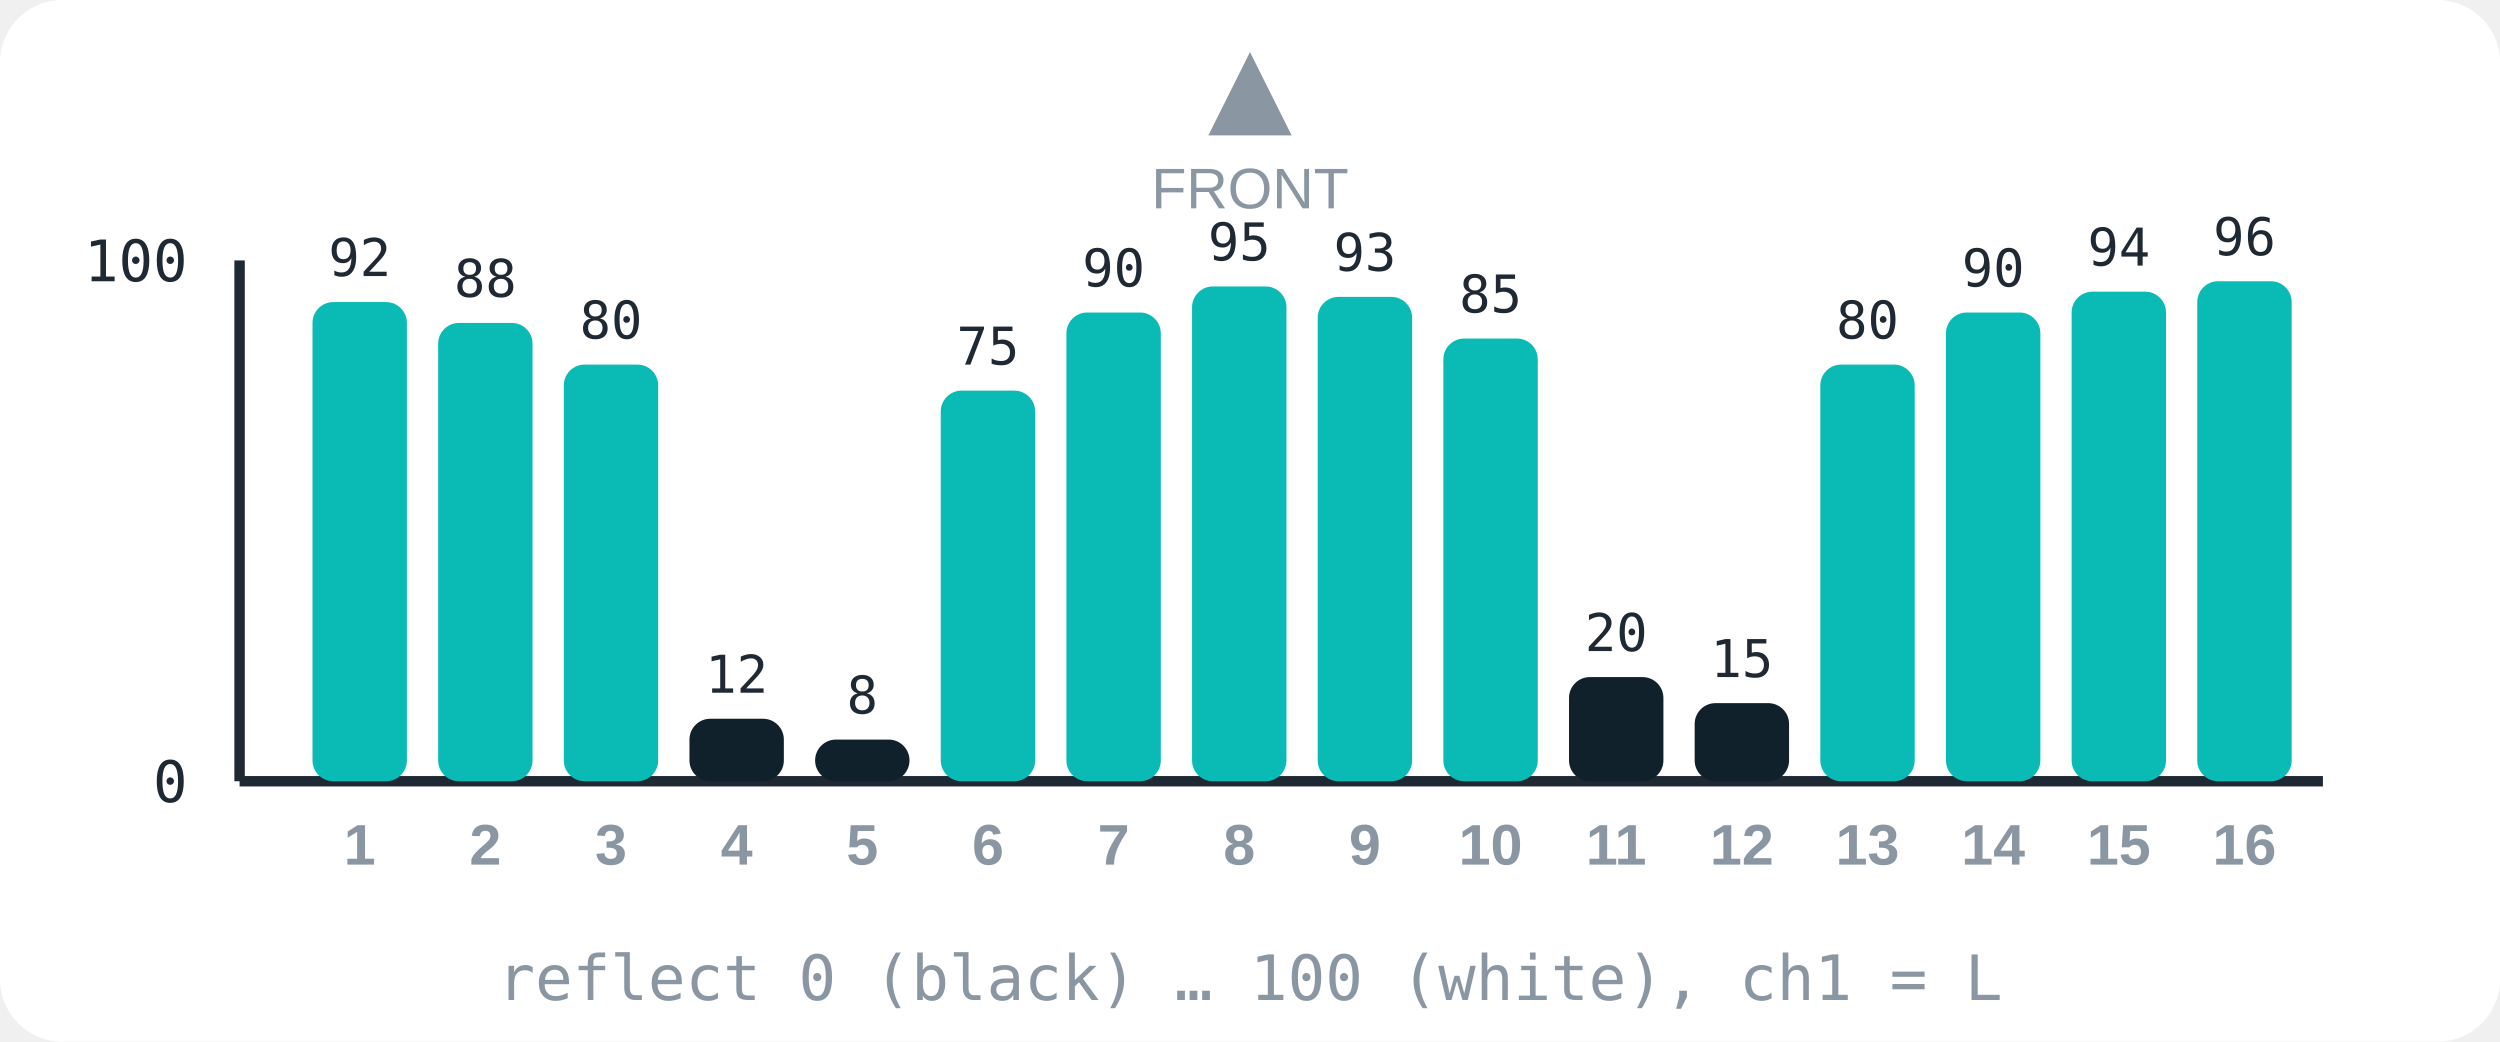
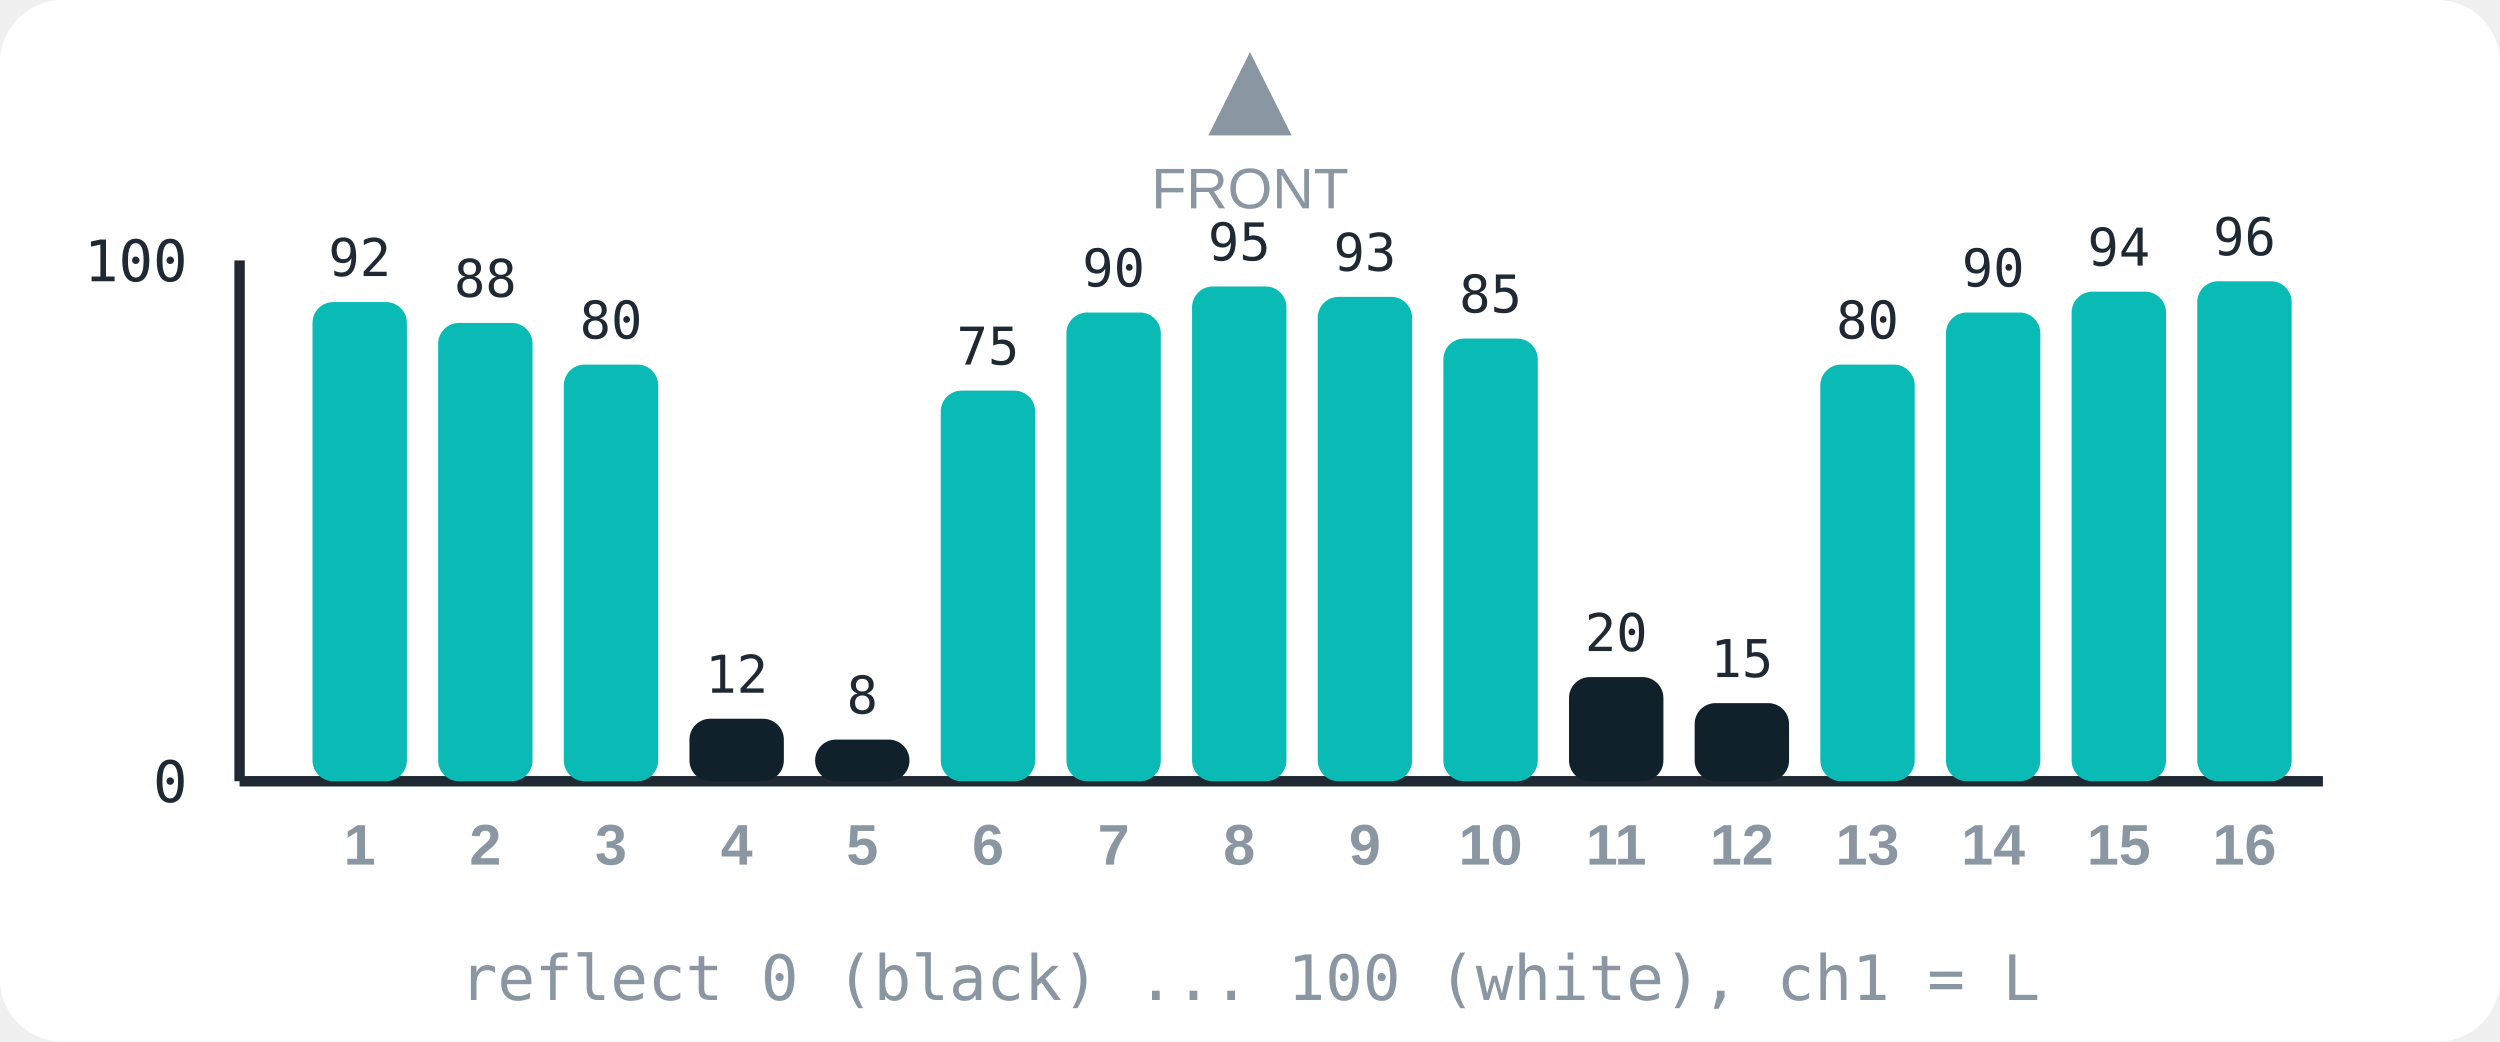
<svg xmlns="http://www.w3.org/2000/svg" viewBox="0 0 480 200" width="480" height="200" role="img" font-family="Nunito, &quot;Segoe UI&quot;, Arial, sans-serif">
  <rect width="480" height="200" rx="12" fill="#ffffff" />
  <path d="M232 26 L240 10 L248 26 Z" fill="#8a97a3" />
  <text x="240" y="40" font-size="11" fill="#8a97a3" text-anchor="middle">FRONT</text>
  <line x1="46" y1="150" x2="446" y2="150" stroke="#1f2933" stroke-width="2" />
  <line x1="46" y1="150" x2="46" y2="50" stroke="#1f2933" stroke-width="2" />
  <text x="36" y="154" font-size="11" fill="#1f2933" text-anchor="end" font-family="&quot;JetBrains Mono&quot;, Consolas, monospace">0</text>
  <text x="36" y="54" font-size="11" fill="#1f2933" text-anchor="end" font-family="&quot;JetBrains Mono&quot;, Consolas, monospace">100</text>
  <rect x="60" y="58" width="18.125" height="92" rx="4" fill="#0ABAB5" />
  <text x="69.062" y="53" font-size="10" fill="#1f2933" text-anchor="middle" font-family="&quot;JetBrains Mono&quot;, Consolas, monospace">92</text>
  <text x="69.062" y="166" font-size="11" fill="#8a97a3" text-anchor="middle" font-weight="700">1</text>
  <rect x="84.125" y="62" width="18.125" height="88" rx="4" fill="#0ABAB5" />
  <text x="93.188" y="57" font-size="10" fill="#1f2933" text-anchor="middle" font-family="&quot;JetBrains Mono&quot;, Consolas, monospace">88</text>
  <text x="93.188" y="166" font-size="11" fill="#8a97a3" text-anchor="middle" font-weight="700">2</text>
  <rect x="108.25" y="70" width="18.125" height="80" rx="4" fill="#0ABAB5" />
  <text x="117.312" y="65" font-size="10" fill="#1f2933" text-anchor="middle" font-family="&quot;JetBrains Mono&quot;, Consolas, monospace">80</text>
  <text x="117.312" y="166" font-size="11" fill="#8a97a3" text-anchor="middle" font-weight="700">3</text>
  <rect x="132.375" y="138" width="18.125" height="12" rx="4" fill="#10212b" />
  <text x="141.438" y="133" font-size="10" fill="#1f2933" text-anchor="middle" font-family="&quot;JetBrains Mono&quot;, Consolas, monospace">12</text>
  <text x="141.438" y="166" font-size="11" fill="#8a97a3" text-anchor="middle" font-weight="700">4</text>
  <rect x="156.5" y="142" width="18.125" height="8" rx="4" fill="#10212b" />
  <text x="165.562" y="137" font-size="10" fill="#1f2933" text-anchor="middle" font-family="&quot;JetBrains Mono&quot;, Consolas, monospace">8</text>
  <text x="165.562" y="166" font-size="11" fill="#8a97a3" text-anchor="middle" font-weight="700">5</text>
  <rect x="180.625" y="75" width="18.125" height="75" rx="4" fill="#0ABAB5" />
  <text x="189.688" y="70" font-size="10" fill="#1f2933" text-anchor="middle" font-family="&quot;JetBrains Mono&quot;, Consolas, monospace">75</text>
  <text x="189.688" y="166" font-size="11" fill="#8a97a3" text-anchor="middle" font-weight="700">6</text>
  <rect x="204.75" y="60" width="18.125" height="90" rx="4" fill="#0ABAB5" />
  <text x="213.812" y="55" font-size="10" fill="#1f2933" text-anchor="middle" font-family="&quot;JetBrains Mono&quot;, Consolas, monospace">90</text>
  <text x="213.812" y="166" font-size="11" fill="#8a97a3" text-anchor="middle" font-weight="700">7</text>
  <rect x="228.875" y="55" width="18.125" height="95" rx="4" fill="#0ABAB5" />
  <text x="237.938" y="50" font-size="10" fill="#1f2933" text-anchor="middle" font-family="&quot;JetBrains Mono&quot;, Consolas, monospace">95</text>
  <text x="237.938" y="166" font-size="11" fill="#8a97a3" text-anchor="middle" font-weight="700">8</text>
  <rect x="253" y="57" width="18.125" height="93" rx="4" fill="#0ABAB5" />
  <text x="262.062" y="52" font-size="10" fill="#1f2933" text-anchor="middle" font-family="&quot;JetBrains Mono&quot;, Consolas, monospace">93</text>
  <text x="262.062" y="166" font-size="11" fill="#8a97a3" text-anchor="middle" font-weight="700">9</text>
  <rect x="277.125" y="65" width="18.125" height="85" rx="4" fill="#0ABAB5" />
  <text x="286.188" y="60" font-size="10" fill="#1f2933" text-anchor="middle" font-family="&quot;JetBrains Mono&quot;, Consolas, monospace">85</text>
  <text x="286.188" y="166" font-size="11" fill="#8a97a3" text-anchor="middle" font-weight="700">10</text>
  <rect x="301.25" y="130" width="18.125" height="20" rx="4" fill="#10212b" />
  <text x="310.312" y="125" font-size="10" fill="#1f2933" text-anchor="middle" font-family="&quot;JetBrains Mono&quot;, Consolas, monospace">20</text>
  <text x="310.312" y="166" font-size="11" fill="#8a97a3" text-anchor="middle" font-weight="700">11</text>
  <rect x="325.375" y="135" width="18.125" height="15" rx="4" fill="#10212b" />
  <text x="334.438" y="130" font-size="10" fill="#1f2933" text-anchor="middle" font-family="&quot;JetBrains Mono&quot;, Consolas, monospace">15</text>
  <text x="334.438" y="166" font-size="11" fill="#8a97a3" text-anchor="middle" font-weight="700">12</text>
  <rect x="349.5" y="70" width="18.125" height="80" rx="4" fill="#0ABAB5" />
  <text x="358.562" y="65" font-size="10" fill="#1f2933" text-anchor="middle" font-family="&quot;JetBrains Mono&quot;, Consolas, monospace">80</text>
  <text x="358.562" y="166" font-size="11" fill="#8a97a3" text-anchor="middle" font-weight="700">13</text>
  <rect x="373.625" y="60" width="18.125" height="90" rx="4" fill="#0ABAB5" />
  <text x="382.688" y="55" font-size="10" fill="#1f2933" text-anchor="middle" font-family="&quot;JetBrains Mono&quot;, Consolas, monospace">90</text>
  <text x="382.688" y="166" font-size="11" fill="#8a97a3" text-anchor="middle" font-weight="700">14</text>
  <rect x="397.75" y="56" width="18.125" height="94" rx="4" fill="#0ABAB5" />
  <text x="406.812" y="51" font-size="10" fill="#1f2933" text-anchor="middle" font-family="&quot;JetBrains Mono&quot;, Consolas, monospace">94</text>
  <text x="406.812" y="166" font-size="11" fill="#8a97a3" text-anchor="middle" font-weight="700">15</text>
  <rect x="421.875" y="54" width="18.125" height="96" rx="4" fill="#0ABAB5" />
  <text x="430.938" y="49" font-size="10" fill="#1f2933" text-anchor="middle" font-family="&quot;JetBrains Mono&quot;, Consolas, monospace">96</text>
  <text x="430.938" y="166" font-size="11" fill="#8a97a3" text-anchor="middle" font-weight="700">16</text>
-   <text x="240" y="192" font-size="12" fill="#8a97a3" text-anchor="middle" font-family="&quot;JetBrains Mono&quot;, Consolas, monospace">reflect 0 (black) … 100 (white), ch1 = L</text>
+   <text x="240" y="192" font-size="12" fill="#8a97a3" text-anchor="middle" font-family="&quot;JetBrains Mono&quot;, Consolas, monospace">reflect 0 (black)  ...  100 (white), ch1 = L</text>
</svg>
